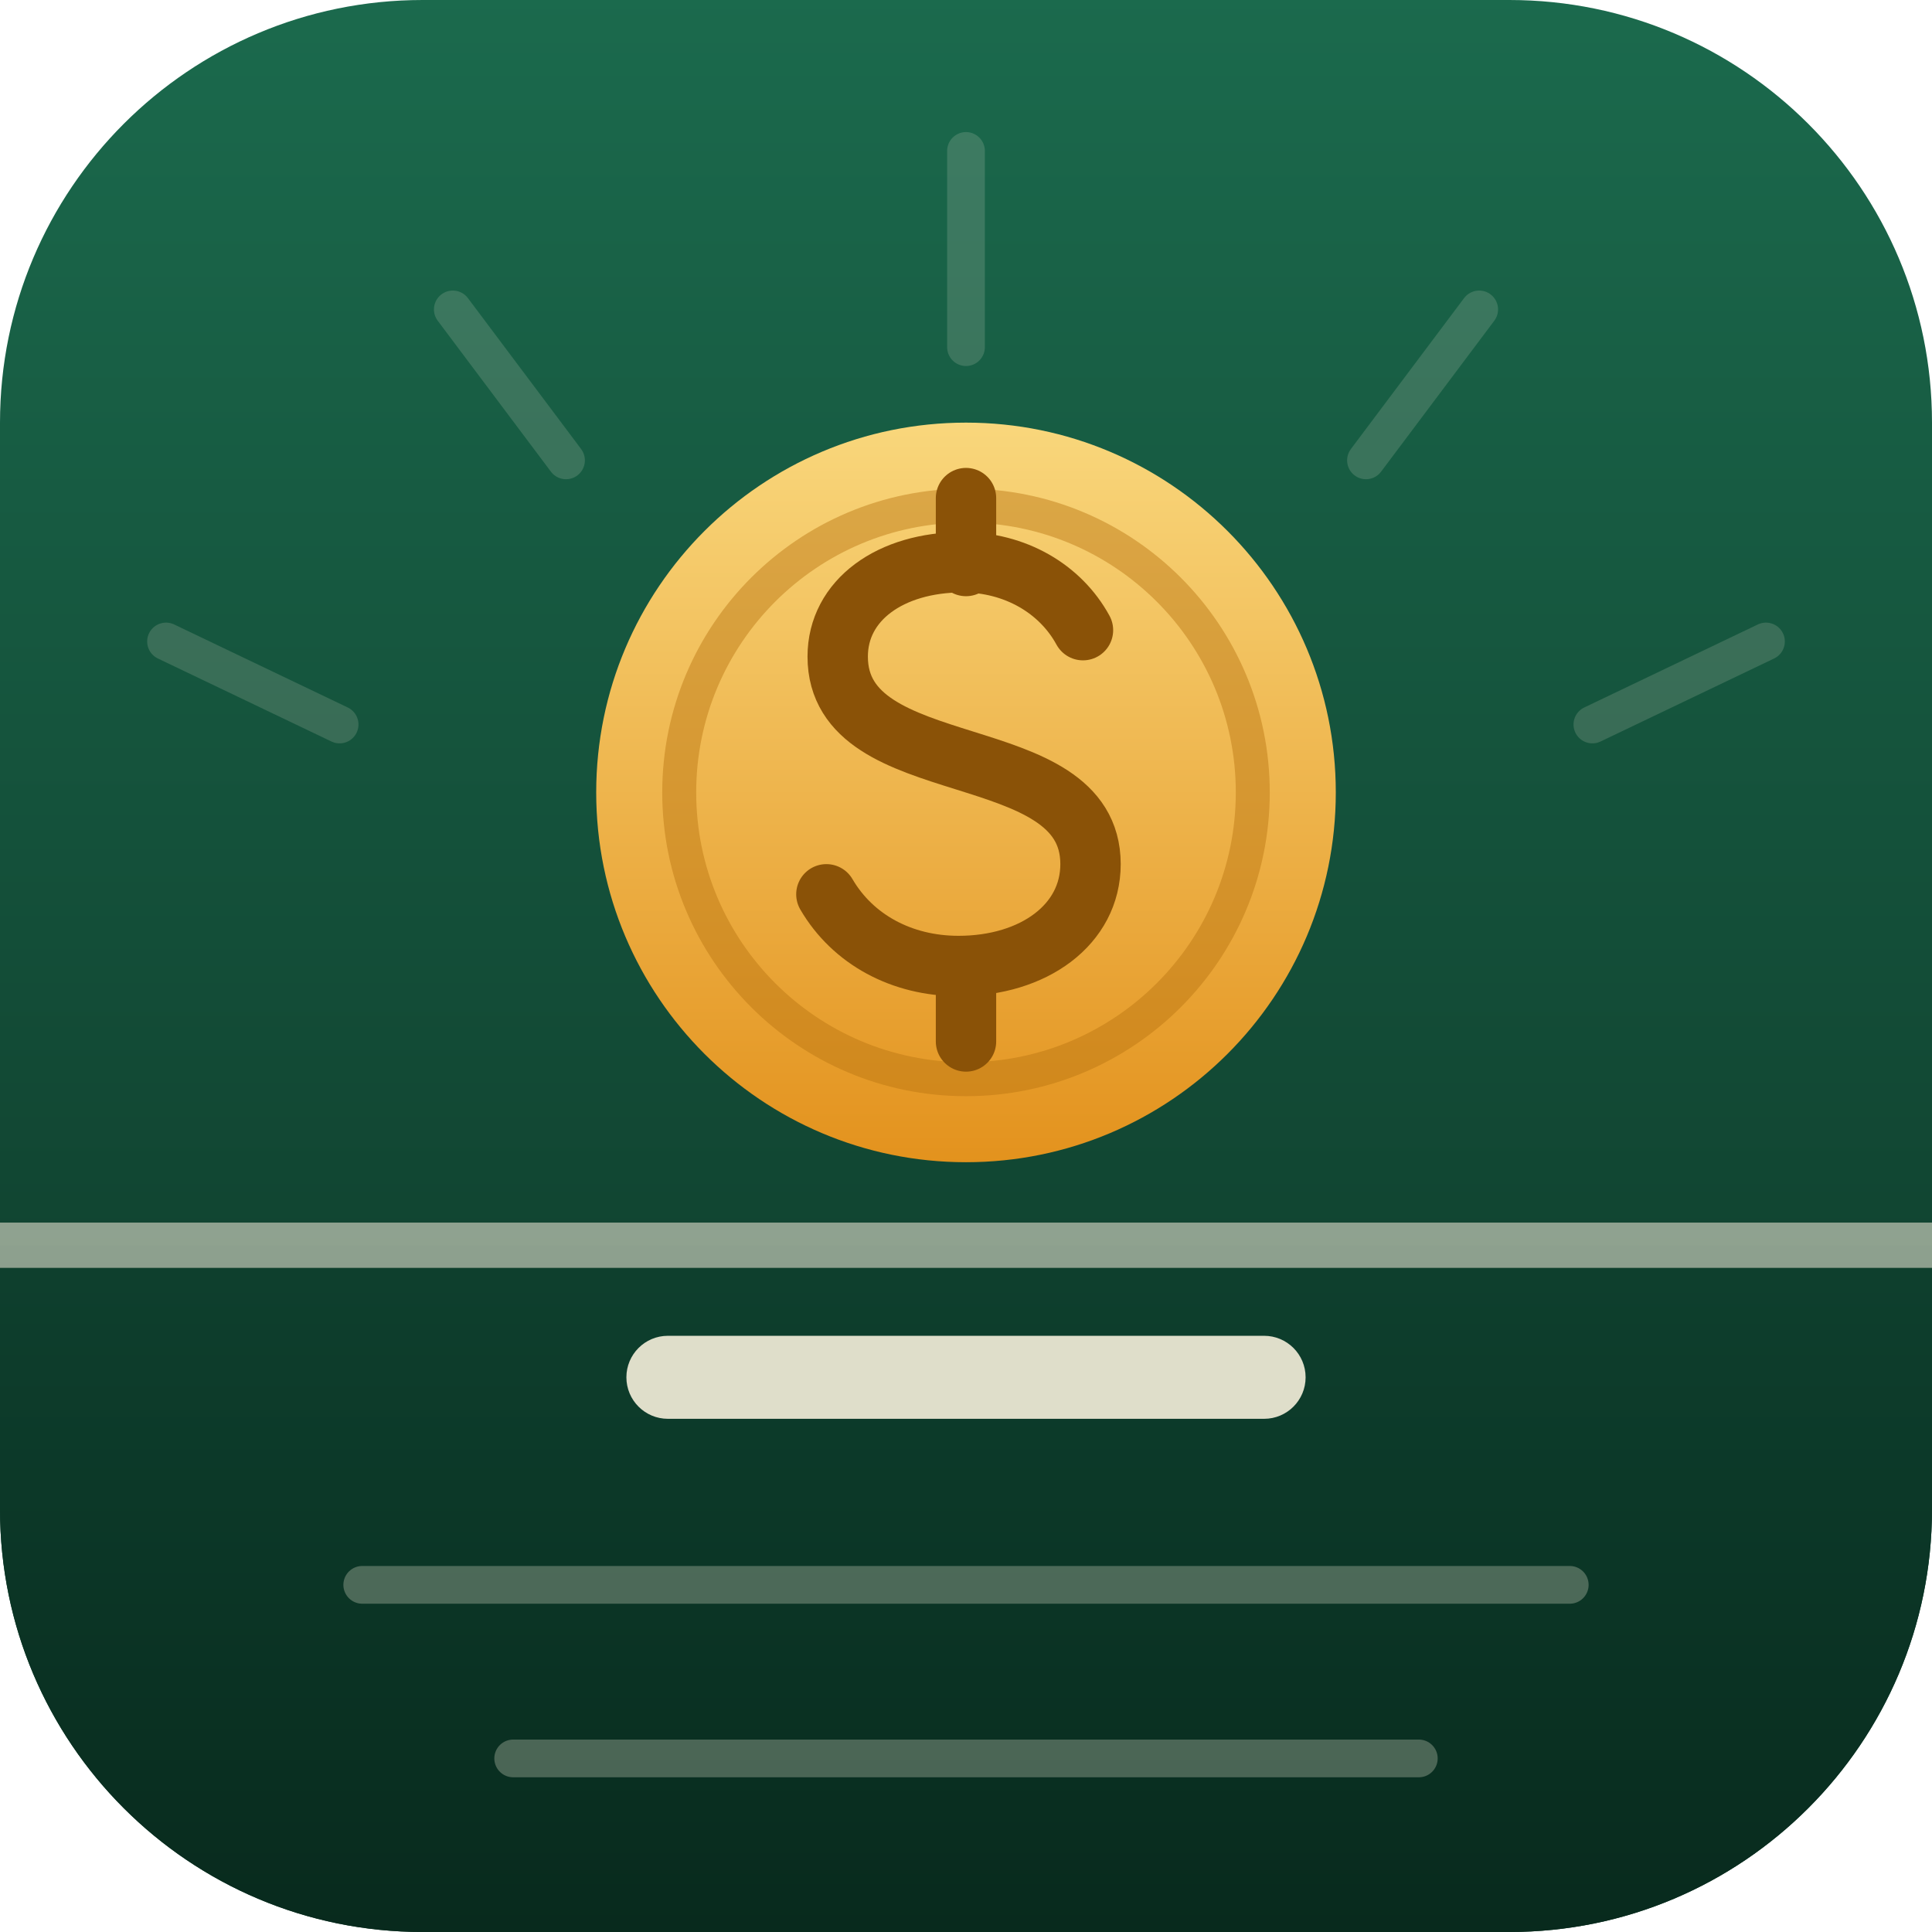
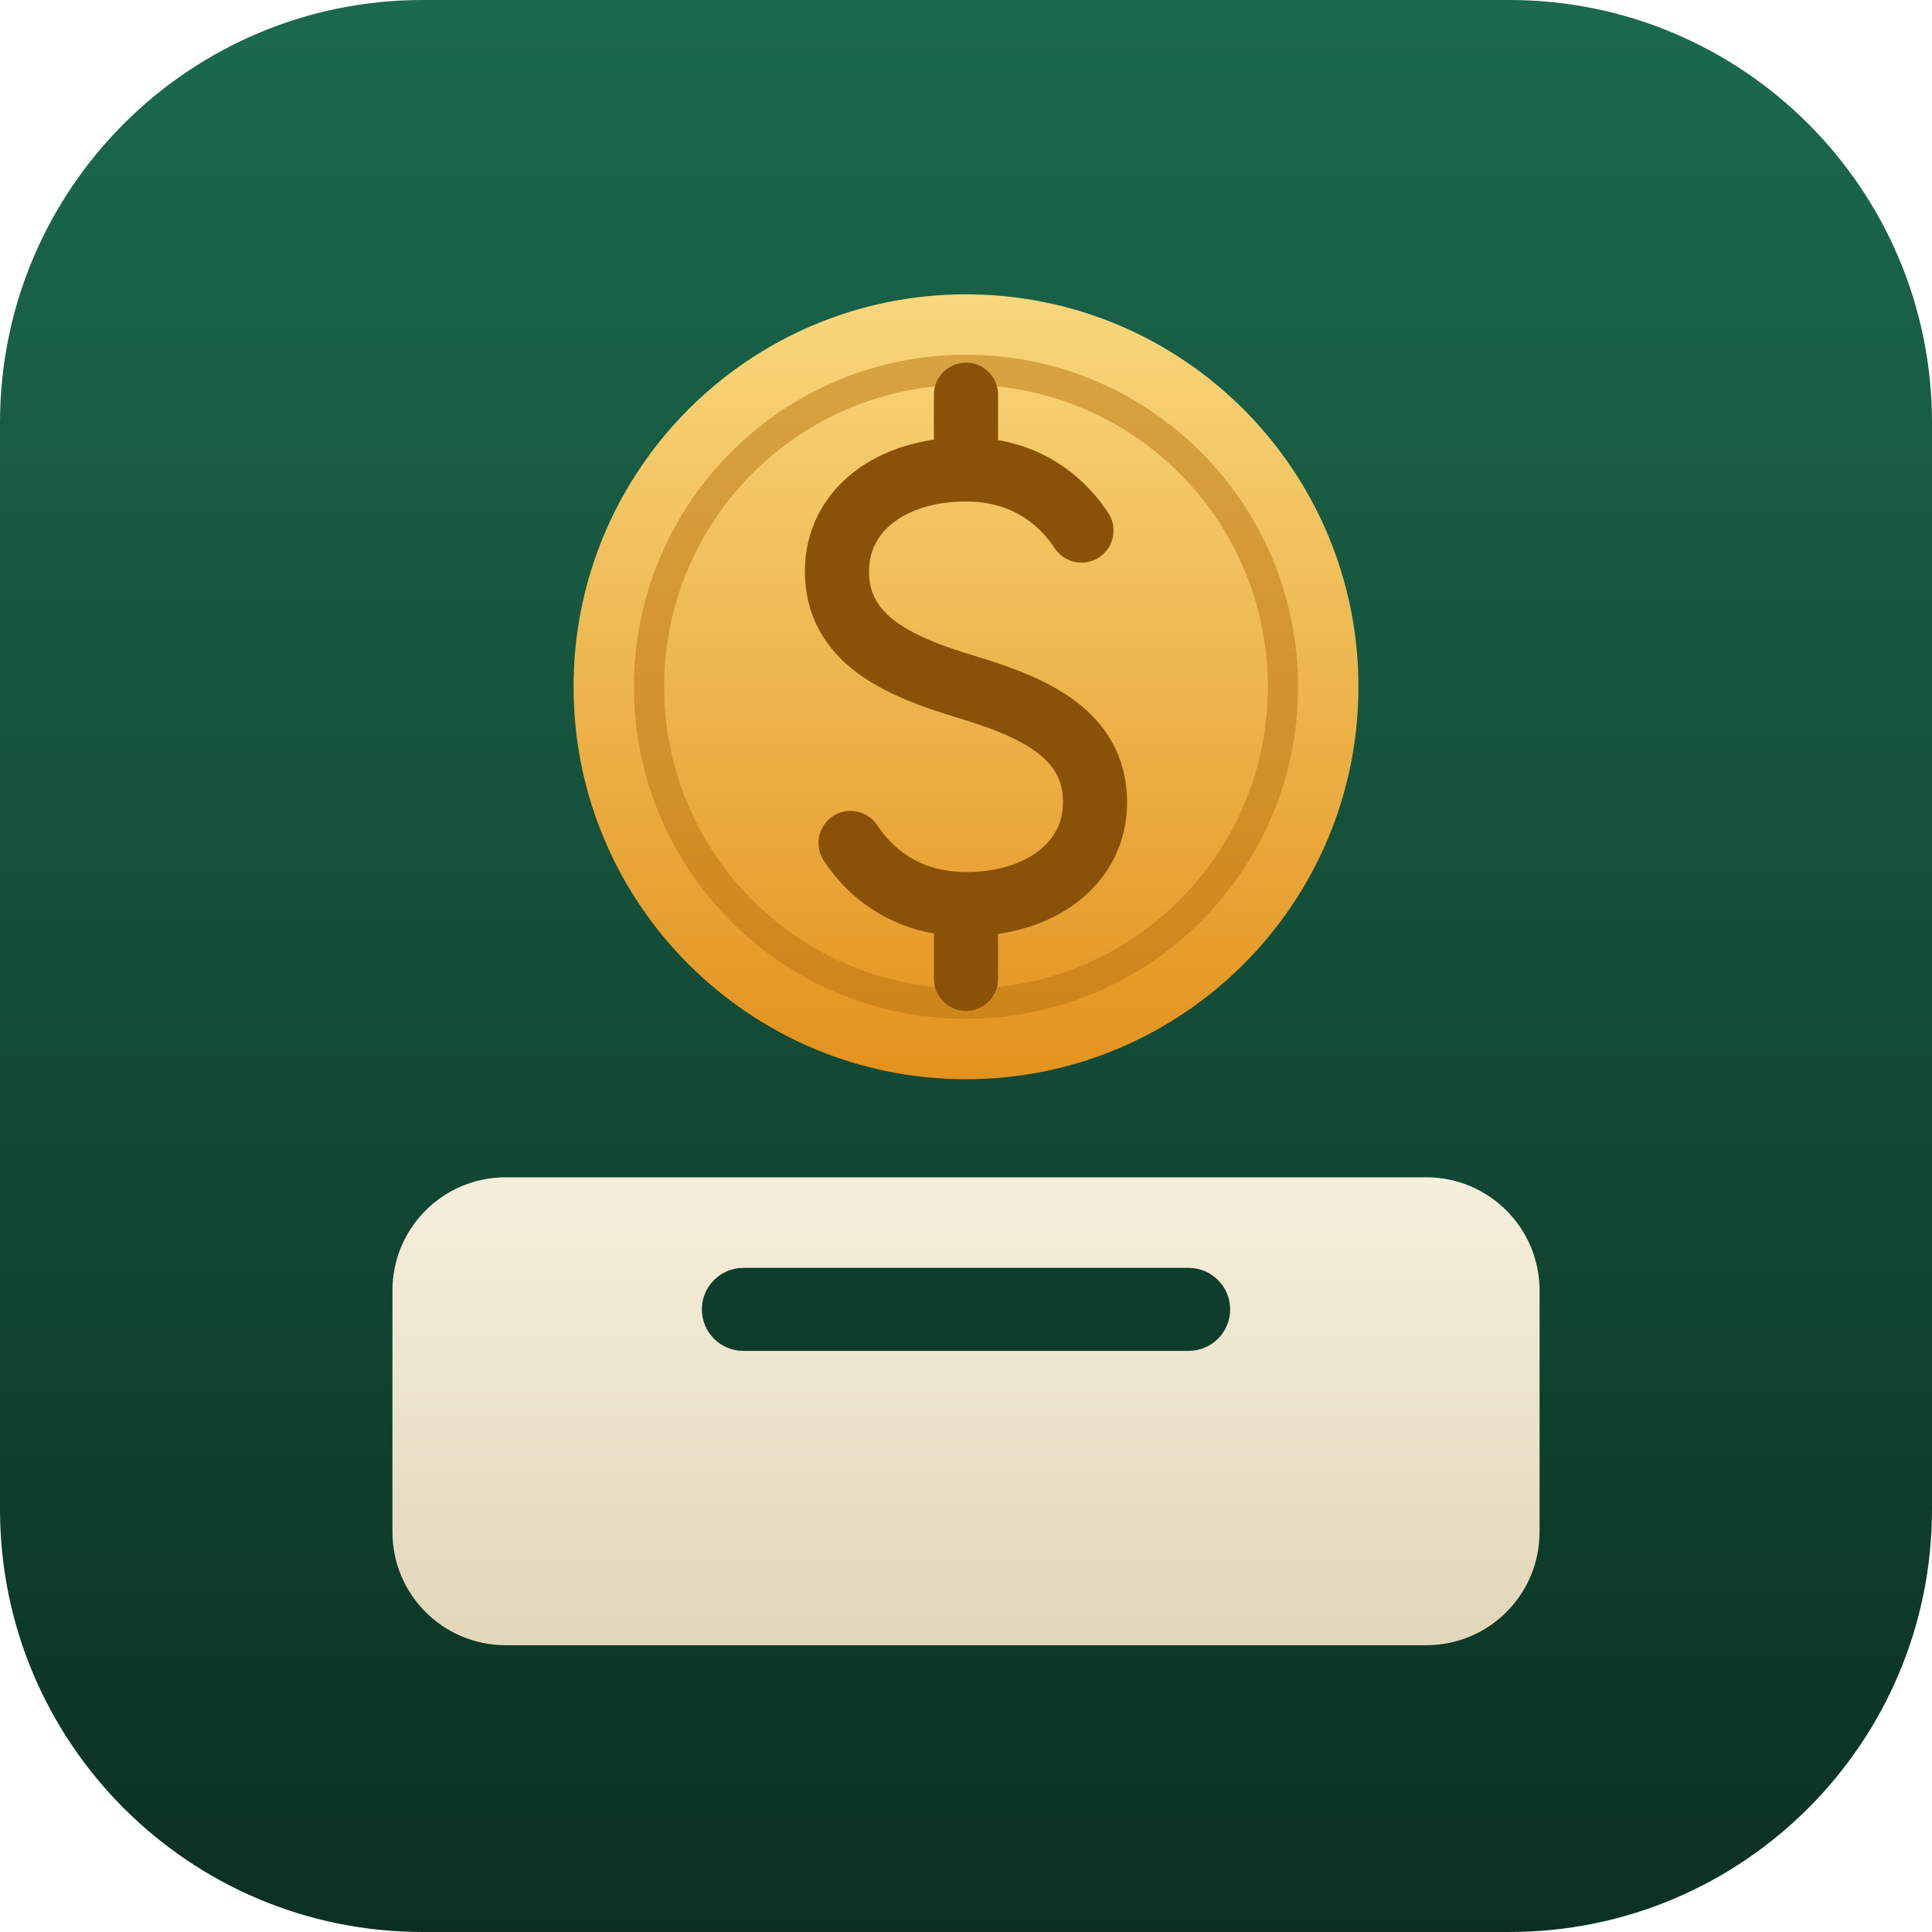
<svg xmlns="http://www.w3.org/2000/svg" viewBox="0 0 512 512" width="512" height="512">
  <defs>
    <linearGradient id="mc-bg" x1="0" y1="0" x2="0" y2="1">
      <stop offset="0" stop-color="#1b6a4d" />
      <stop offset="1" stop-color="#0b3022" />
    </linearGradient>
    <linearGradient id="mc-coin" x1="0" y1="0" x2="0" y2="1">
      <stop offset="0" stop-color="#f9d77c" />
      <stop offset="1" stop-color="#e3921d" />
    </linearGradient>
    <linearGradient id="mc-box" x1="0" y1="0" x2="0" y2="1">
-       <stop offset="0" stop-color="#0e402e" />
-       <stop offset="1" stop-color="#082a1d" />
+       <stop offset="0" stop-color="#f6efdc" />
+       <stop offset="1" stop-color="#e2d6b8" />
    </linearGradient>
    <clipPath id="mc-c">
      <rect width="512" height="512" rx="112" />
    </clipPath>
  </defs>
  <g clip-path="url(#mc-c)">
    <rect width="512" height="512" fill="url(#mc-bg)" />
-     <g stroke="#f6efdc" stroke-width="10" stroke-linecap="round" opacity=".16">
-       <path d="M256 40v52M120 82l30 40M392 82l-30 40M44 170l46 22M468 170l-46 22" />
-     </g>
-     <circle cx="256" cy="210" r="98" fill="url(#mc-coin)" />
-     <circle cx="256" cy="210" r="76" fill="none" stroke="#b8730f" stroke-width="9" opacity=".45" />
-     <path d="M287 167c-6-11-18-18-32-18-19 0-33 10-33 25 0 34 67 21 67 55 0 16-15 27-35 27-15 0-28-7-35-19M256 132v18M256 256v20" fill="none" stroke="#8a5207" stroke-width="16" stroke-linecap="round" stroke-linejoin="round" />
-     <rect x="0" y="330" width="512" height="182" fill="url(#mc-box)" />
-     <path d="M0 330H512" stroke="#f6efdc" stroke-width="12" opacity=".55" />
-     <rect x="166" y="354" width="180" height="22" rx="11" fill="#f6efdc" opacity=".9" />
-     <g stroke="#f6efdc" stroke-width="10" stroke-linecap="round" opacity=".28">
-       <path d="M96 420H416M136 466H376" />
+     <g transform="translate(0 -14)">
+       <circle cx="256" cy="196" r="104" fill="url(#mc-coin)" />
+       <circle cx="256" cy="196" r="84" fill="none" stroke="#b8730f" stroke-width="8" opacity=".5" />
+       <path d="M286.6 154.6 C279.4 143.8 268.6 138.4 256 138.4 C236.2 138.4 221.8 149.2 221.8 165.4 C221.8 183.4 238 190.6 256 196 C274 201.4 290.2 208.6 290.2 226.6 C290.2 242.8 275.8 253.6 256 253.6 C243.4 253.6 232.6 248.2 225.4 237.4 M256 118.6V138.4M256 253.6V273.4" fill="none" stroke="#8a5207" stroke-width="17" stroke-linecap="round" stroke-linejoin="round" />
+       <rect x="104" y="326" width="304" height="124" rx="30" fill="url(#mc-box)" />
+       <rect x="186" y="350" width="140" height="22" rx="11" fill="#0f3d2c" />
    </g>
  </g>
</svg>
